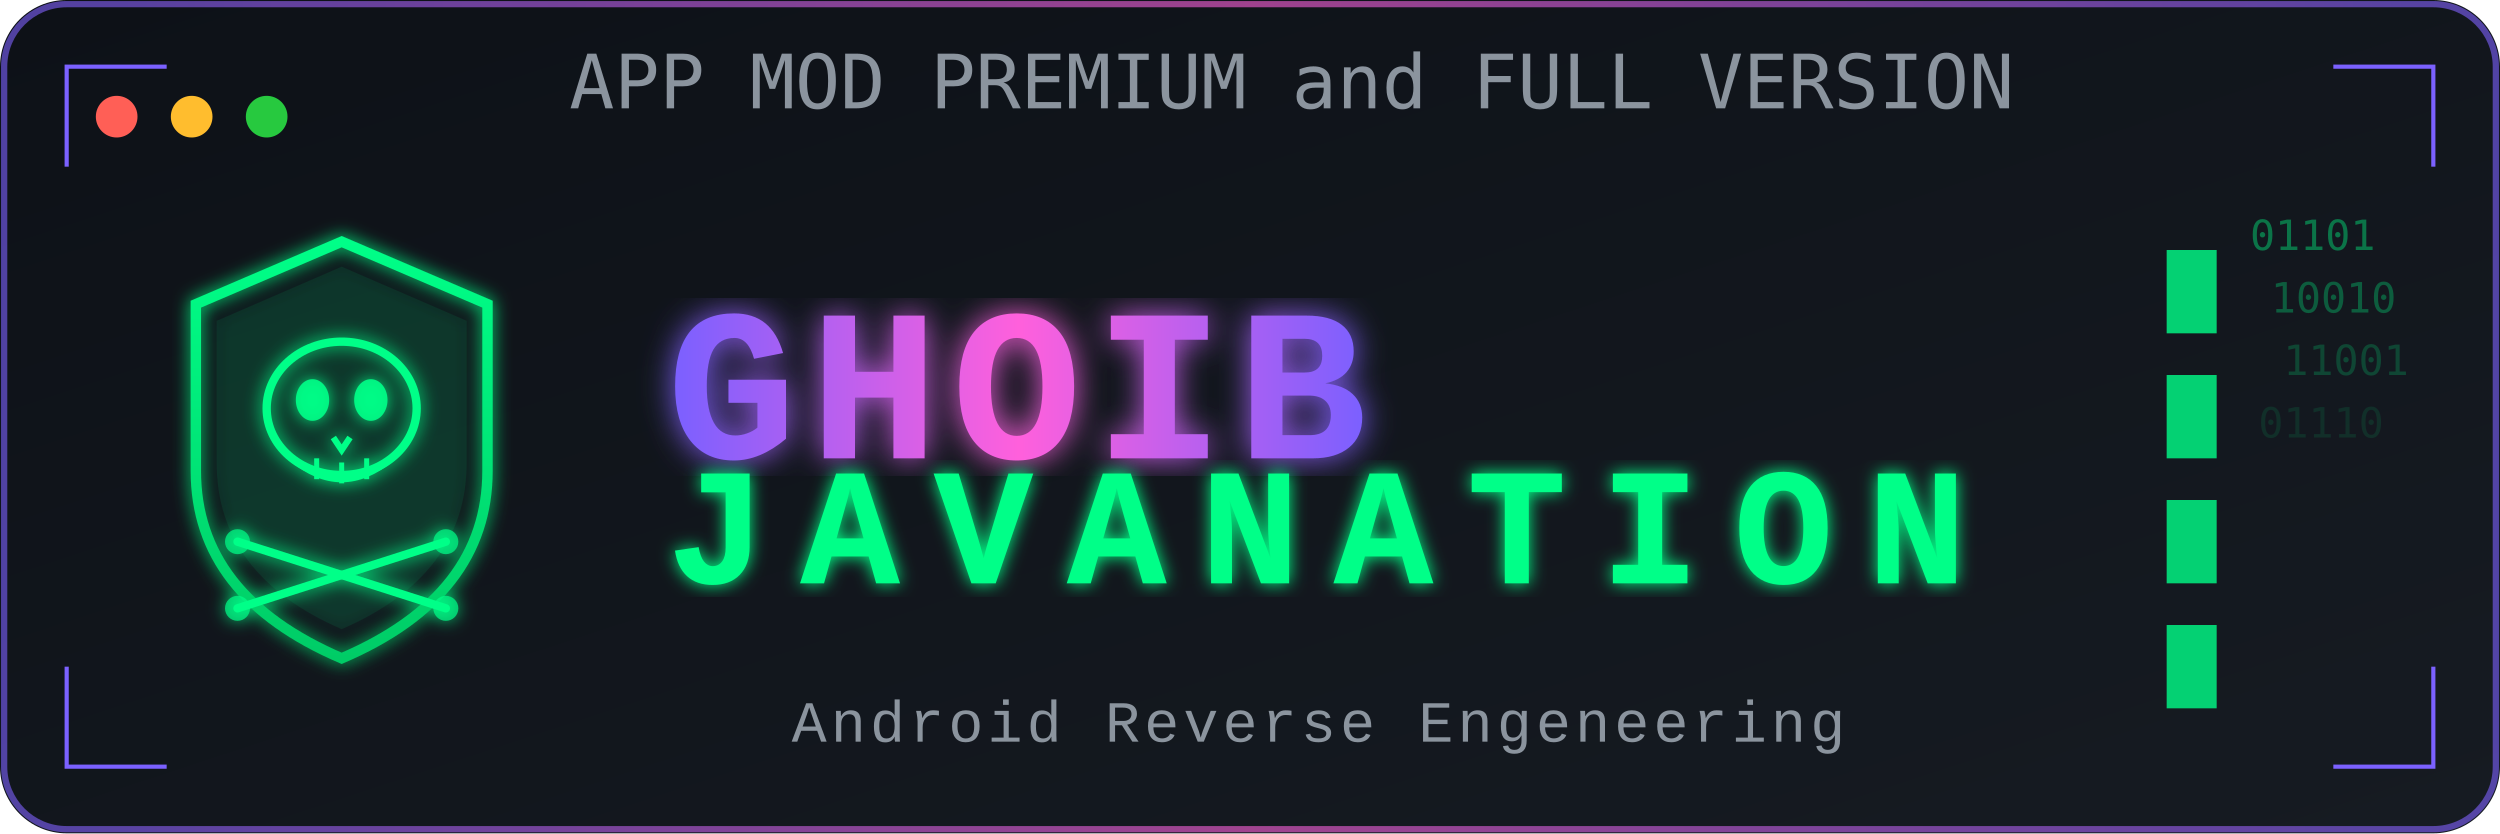
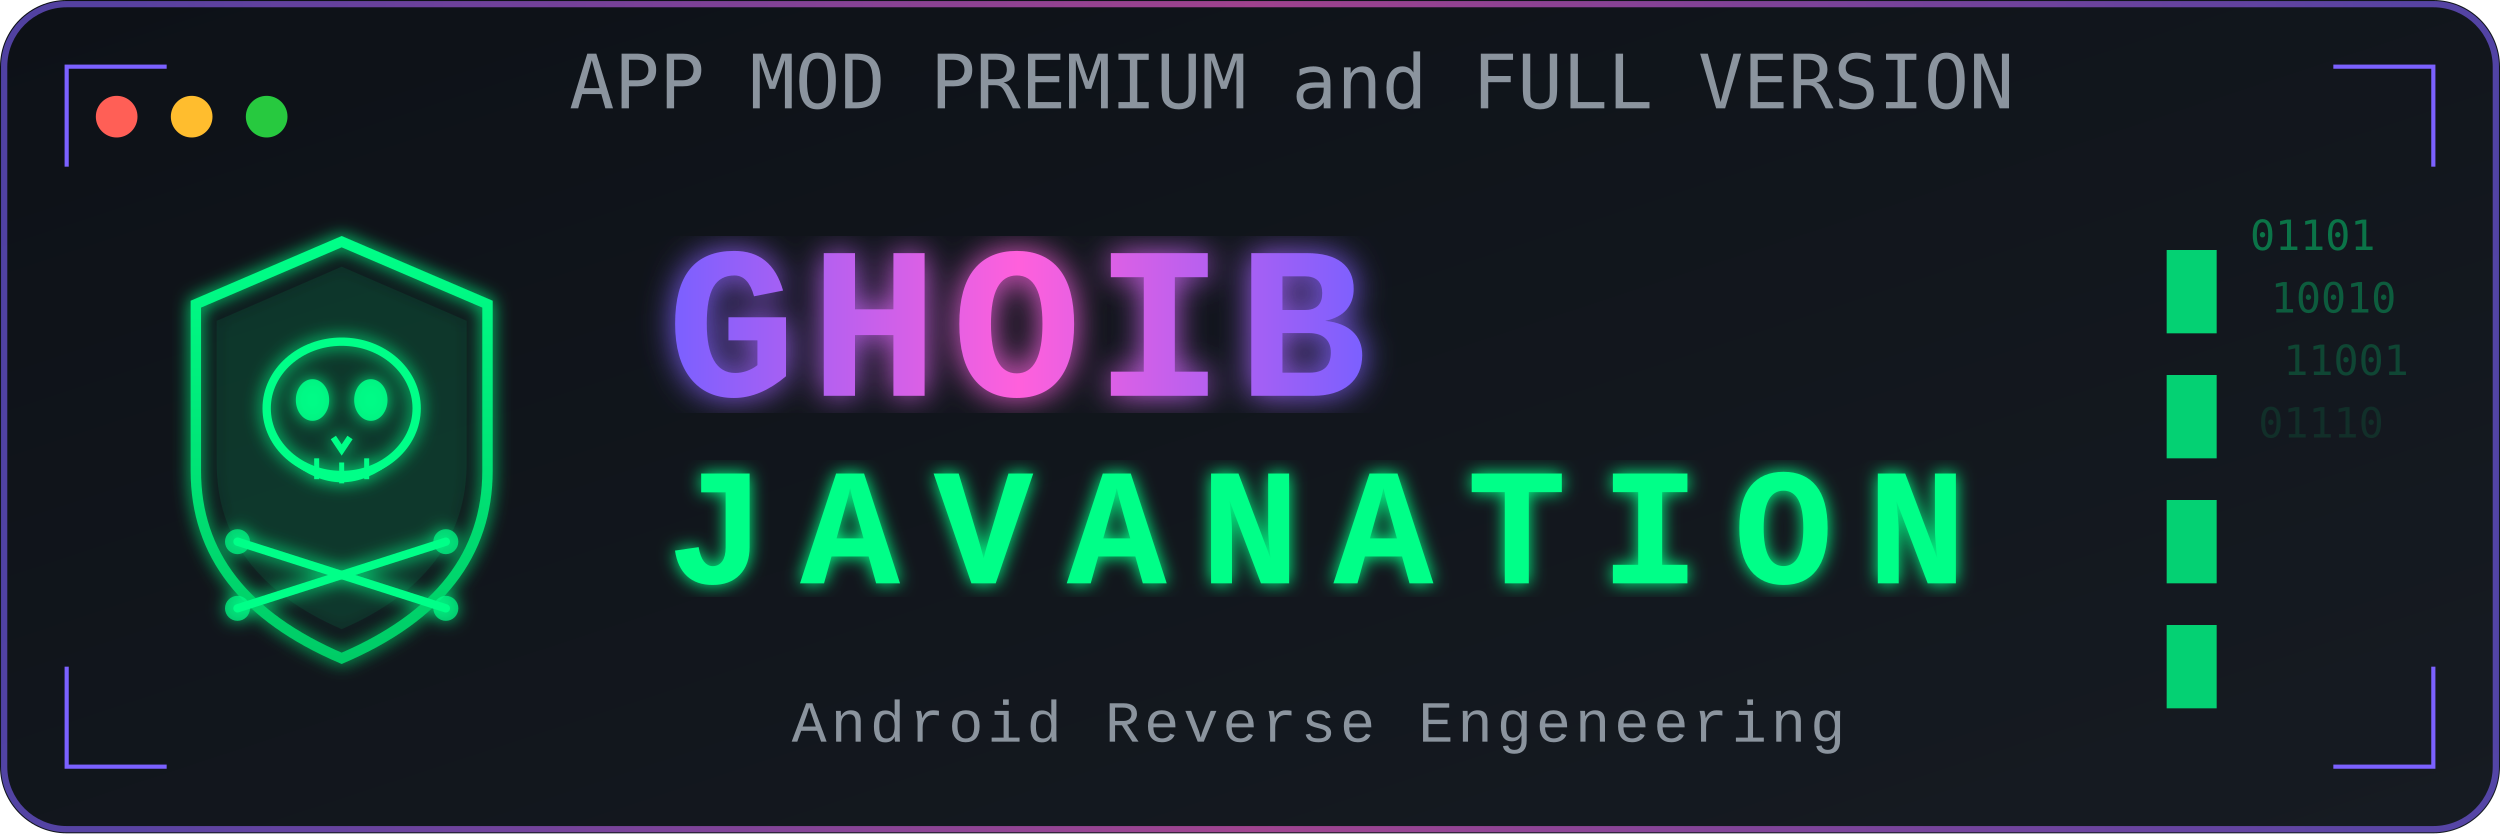
<svg xmlns="http://www.w3.org/2000/svg" height="150" viewBox="0 0 600 200" width="90%">
  <defs>
    <linearGradient id="bgGrad" x1="0%" y1="0%" x2="100%" y2="100%">
      <stop offset="0%" style="stop-color:#0d1117;stop-opacity:1" />
      <stop offset="100%" style="stop-color:#161b22;stop-opacity:1" />
    </linearGradient>
    <linearGradient id="accentGrad" x1="0%" y1="0%" x2="100%" y2="0%">
      <stop offset="0%" style="stop-color:#7B61FF" />
      <stop offset="50%" style="stop-color:#FF61DC" />
      <stop offset="100%" style="stop-color:#7B61FF" />
    </linearGradient>
    <linearGradient id="greenGrad" x1="0%" y1="0%" x2="0%" y2="100%">
      <stop offset="0%" style="stop-color:#00FF88" />
      <stop offset="100%" style="stop-color:#00CC66" />
    </linearGradient>
    <filter id="glow">
      <feGaussianBlur stdDeviation="2" result="blur" />
      <feMerge>
        <feMergeNode in="blur" />
        <feMergeNode in="SourceGraphic" />
      </feMerge>
    </filter>
    <filter id="softGlow">
      <feGaussianBlur stdDeviation="4" result="blur" />
      <feMerge>
        <feMergeNode in="blur" />
        <feMergeNode in="SourceGraphic" />
      </feMerge>
    </filter>
  </defs>
  <rect width="600" height="200" rx="16" fill="url(#bgGrad)" />
  <rect x="1" y="1" width="598" height="198" rx="15" fill="none" stroke="url(#accentGrad)" stroke-width="1.5" opacity="0.6" />
  <circle cx="28" cy="28" r="5" fill="#FF5F56" />
  <circle cx="46" cy="28" r="5" fill="#FFBD2E" />
  <circle cx="64" cy="28" r="5" fill="#27C93F" />
  <text x="310" y="26" text-anchor="middle" font-family="'SF Mono','Fira Code','Cascadia Code',monospace" font-size="18" fill="#8b949e">APP MOD PREMIUM and FULL VERSION</text>
  <g transform="translate(42, 58)" filter="url(#glow)">
    <path d="M40 0 L75 15 L75 55 Q75 85 40 100 Q5 85 5 55 L5 15 Z" fill="none" stroke="url(#greenGrad)" stroke-width="2.5" />
    <path d="M40 6 L70 19 L70 53 Q70 80 40 93 Q10 80 10 53 L10 19 Z" fill="#00FF88" opacity="0.08" />
    <ellipse cx="40" cy="40" rx="18" ry="16" fill="none" stroke="#00FF88" stroke-width="2" />
    <ellipse cx="33" cy="38" rx="4" ry="5" fill="#00FF88" opacity="0.9" />
    <ellipse cx="47" cy="38" rx="4" ry="5" fill="#00FF88" opacity="0.9" />
    <path d="M38 47 L40 50 L42 47" fill="none" stroke="#00FF88" stroke-width="1.5" />
    <path d="M28 52 Q40 62 52 52" fill="none" stroke="#00FF88" stroke-width="1.5" />
    <line x1="34" y1="52" x2="34" y2="57" stroke="#00FF88" stroke-width="1.2" />
    <line x1="40" y1="53" x2="40" y2="58" stroke="#00FF88" stroke-width="1.2" />
    <line x1="46" y1="52" x2="46" y2="57" stroke="#00FF88" stroke-width="1.2" />
    <line x1="15" y1="72" x2="65" y2="88" stroke="#00FF88" stroke-width="2" stroke-linecap="round" />
    <line x1="65" y1="72" x2="15" y2="88" stroke="#00FF88" stroke-width="2" stroke-linecap="round" />
    <circle cx="15" cy="72" r="3" fill="#00FF88" opacity="0.7" />
    <circle cx="65" cy="72" r="3" fill="#00FF88" opacity="0.7" />
    <circle cx="15" cy="88" r="3" fill="#00FF88" opacity="0.7" />
    <circle cx="65" cy="88" r="3" fill="#00FF88" opacity="0.7" />
  </g>
-   <text x="160" y="110" font-family="'SF Mono','Fira Code','Cascadia Code','Courier New',monospace" font-size="52" font-weight="bold" fill="url(#accentGrad)" filter="url(#softGlow)" letter-spacing="3">
+   <text x="160" y="95" font-family="'SF Mono','Fira Code','Cascadia Code','Courier New',monospace" font-size="52" font-weight="bold" fill="url(#accentGrad)" filter="url(#softGlow)" letter-spacing="3">
    GHOIB
  </text>
  <text x="160" y="140" font-family="'SF Mono','Fira Code','Cascadia Code','Courier New',monospace" font-size="40" font-weight="bold" fill="#00FF88" filter="url(#glow)" letter-spacing="8">
    JAVANATION
  </text>
  <text x="190" y="178" font-family="'SF Mono','Fira Code','Cascadia Code','Courier New',monospace" font-size="14" fill="#8b949e" letter-spacing="1">
    Android Reverse Engeneering
  </text>
  <rect x="520" y="150" width="12" height="20" fill="#00FF88" opacity="0.8">
    <animate attributeName="opacity" values="0.8;0;0.8" dur="1.2s" repeatCount="indefinite" />
  </rect>
  <rect x="520" y="120" width="12" height="20" fill="#00FF88" opacity="0.8">
    <animate attributeName="opacity" values="0.8;0;0.8" dur="1.5s" repeatCount="indefinite" />
  </rect>
  <rect x="520" y="90" width="12" height="20" fill="#00FF88" opacity="0.8">
    <animate attributeName="opacity" values="0.8;0;0.8" dur="1.8s" repeatCount="indefinite" />
  </rect>
  <rect x="520" y="60" width="12" height="20" fill="#00FF88" opacity="0.8">
    <animate attributeName="opacity" values="0.8;0;0.8" dur="2.1s" repeatCount="indefinite" />
  </rect>
  <path d="M16 40 L16 16 L40 16" fill="none" stroke="#7B61FF" stroke-width="1" opacity="1.5" />
  <path d="M584 40 L584 16 L560 16" fill="none" stroke="#7B61FF" stroke-width="1" opacity="1.5" />
  <path d="M16 160 L16 184 L40 184" fill="none" stroke="#7B61FF" stroke-width="1" opacity="1.5" />
  <path d="M584 160 L584 184 L560 184" fill="none" stroke="#7B61FF" stroke-width="1" opacity="1.5" />
  <text x="540" y="60" font-family="monospace" font-size="10" fill="#00FF88" opacity="0.40">01101</text>
  <text x="545" y="75" font-family="monospace" font-size="10" fill="#00FF88" opacity="0.30">10010</text>
  <text x="548" y="90" font-family="monospace" font-size="10" fill="#00FF88" opacity="0.20">11001</text>
  <text x="542" y="105" font-family="monospace" font-size="10" fill="#00FF88" opacity="0.10">01110</text>
</svg>
